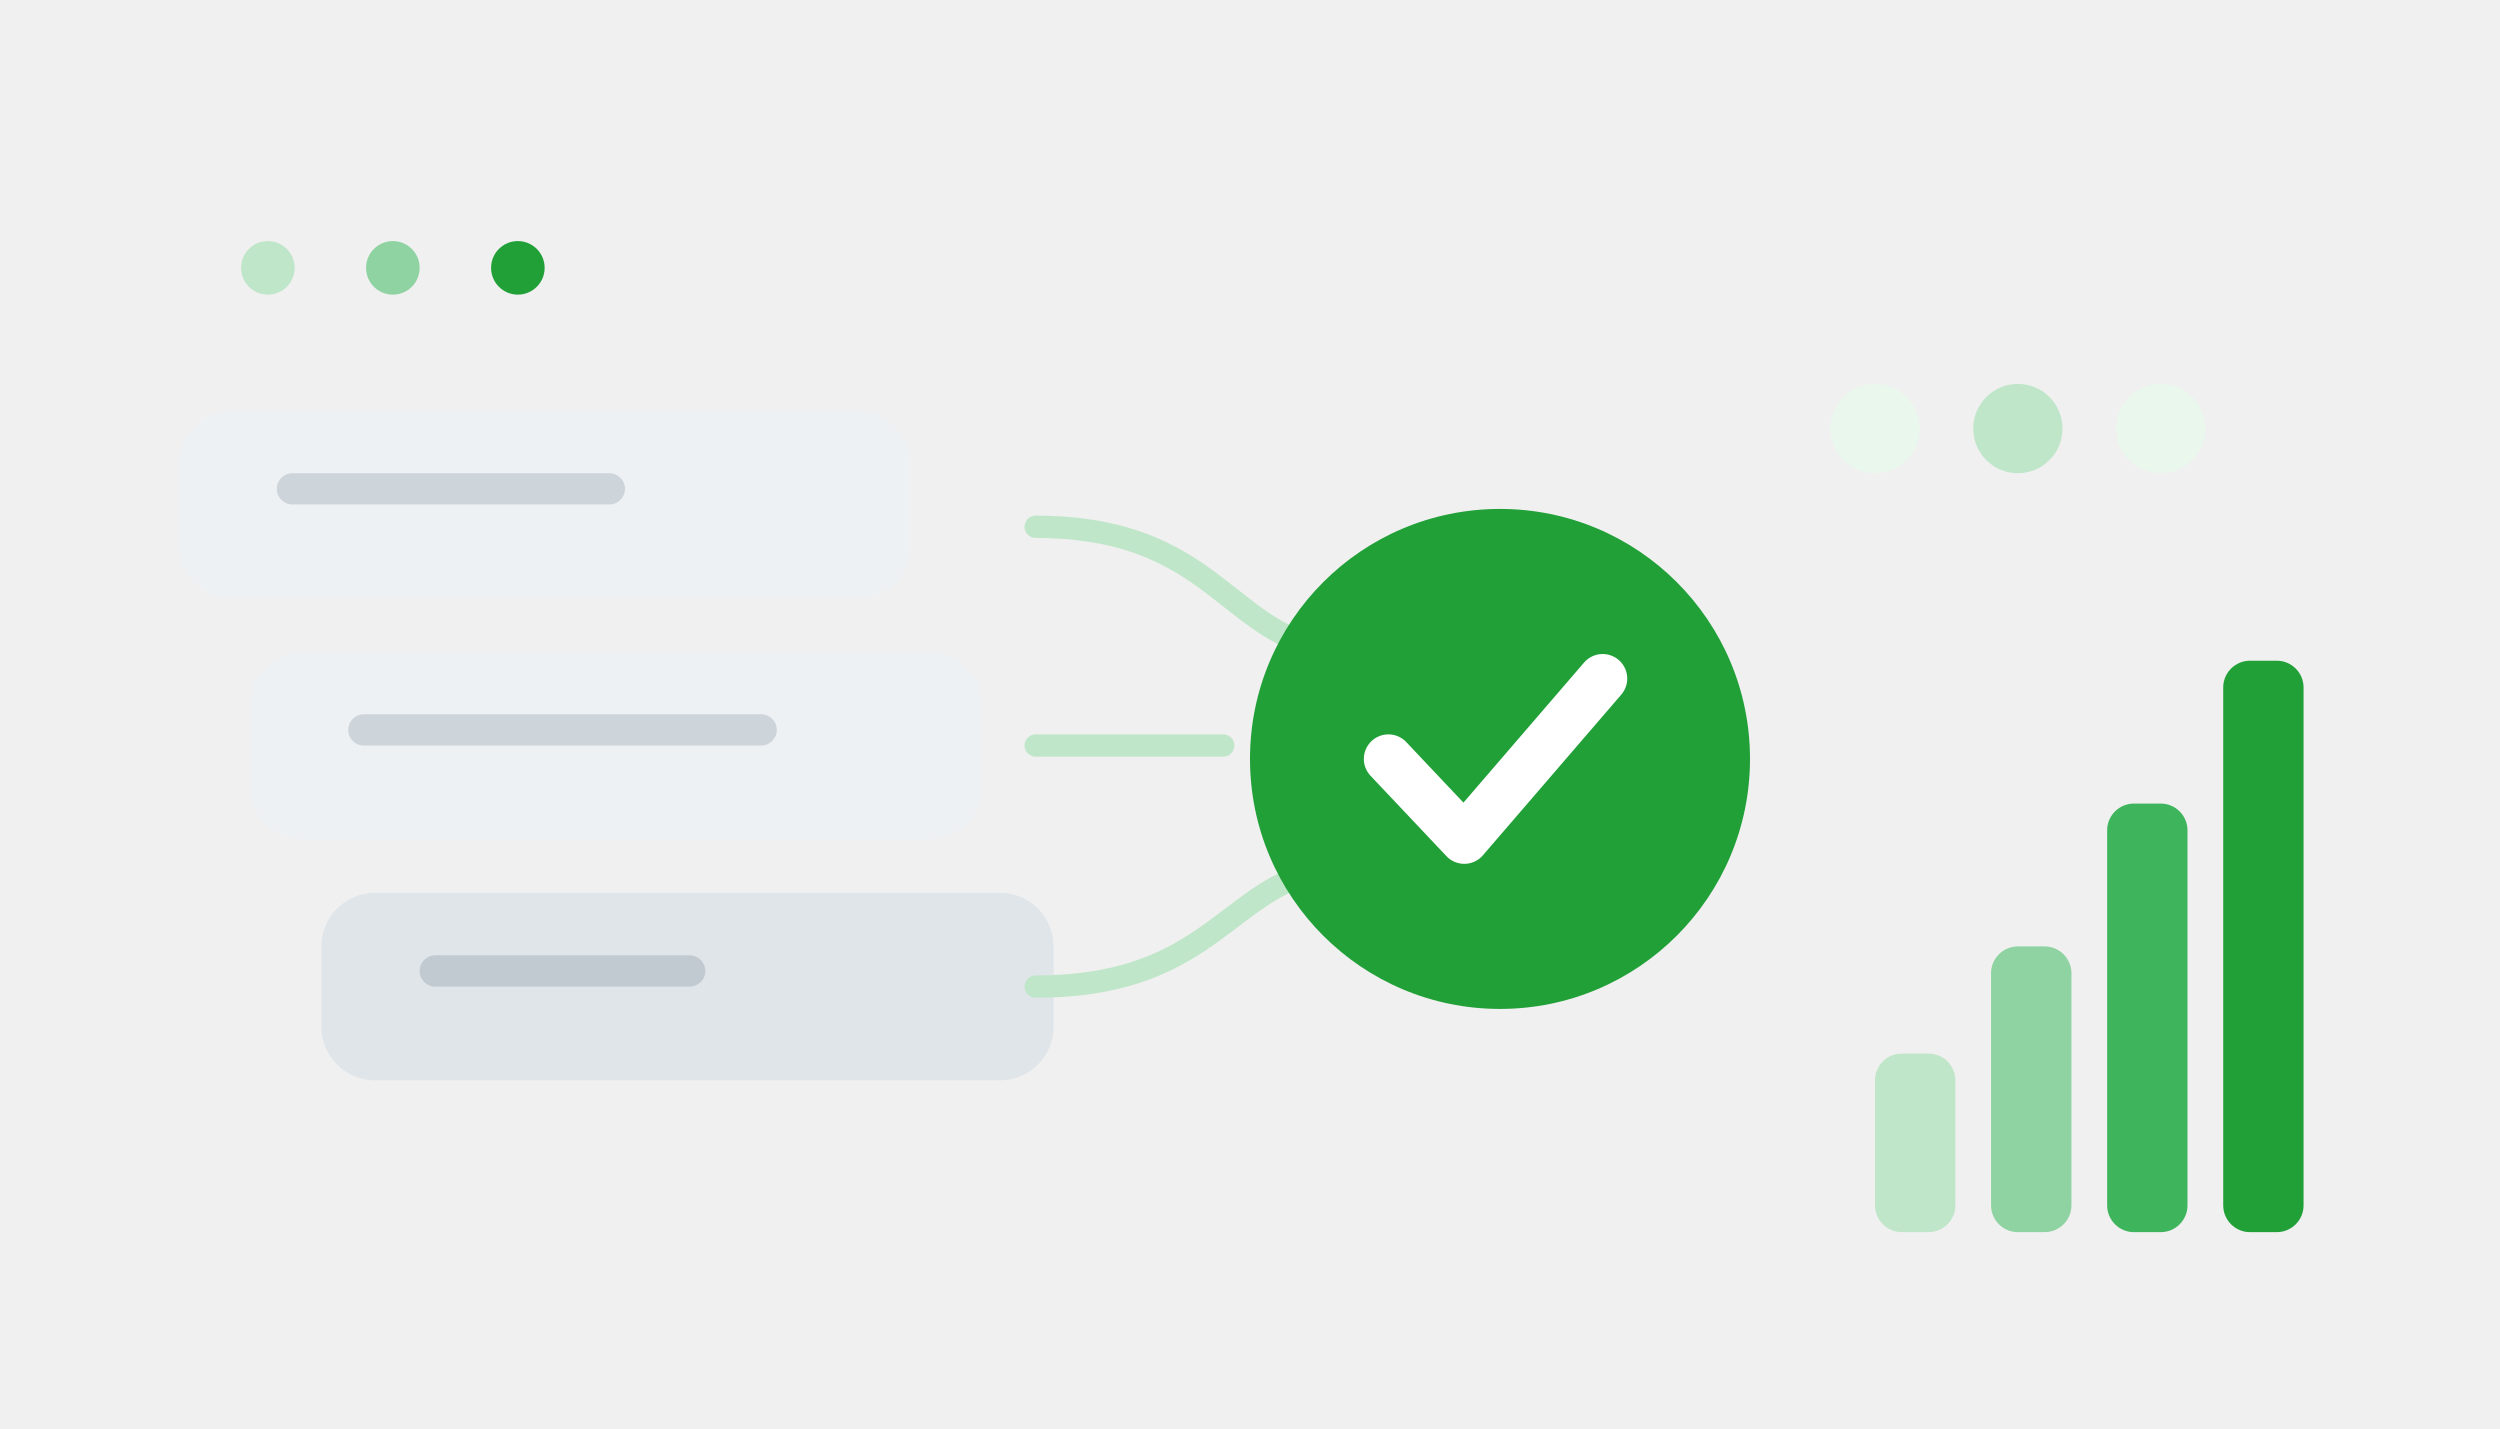
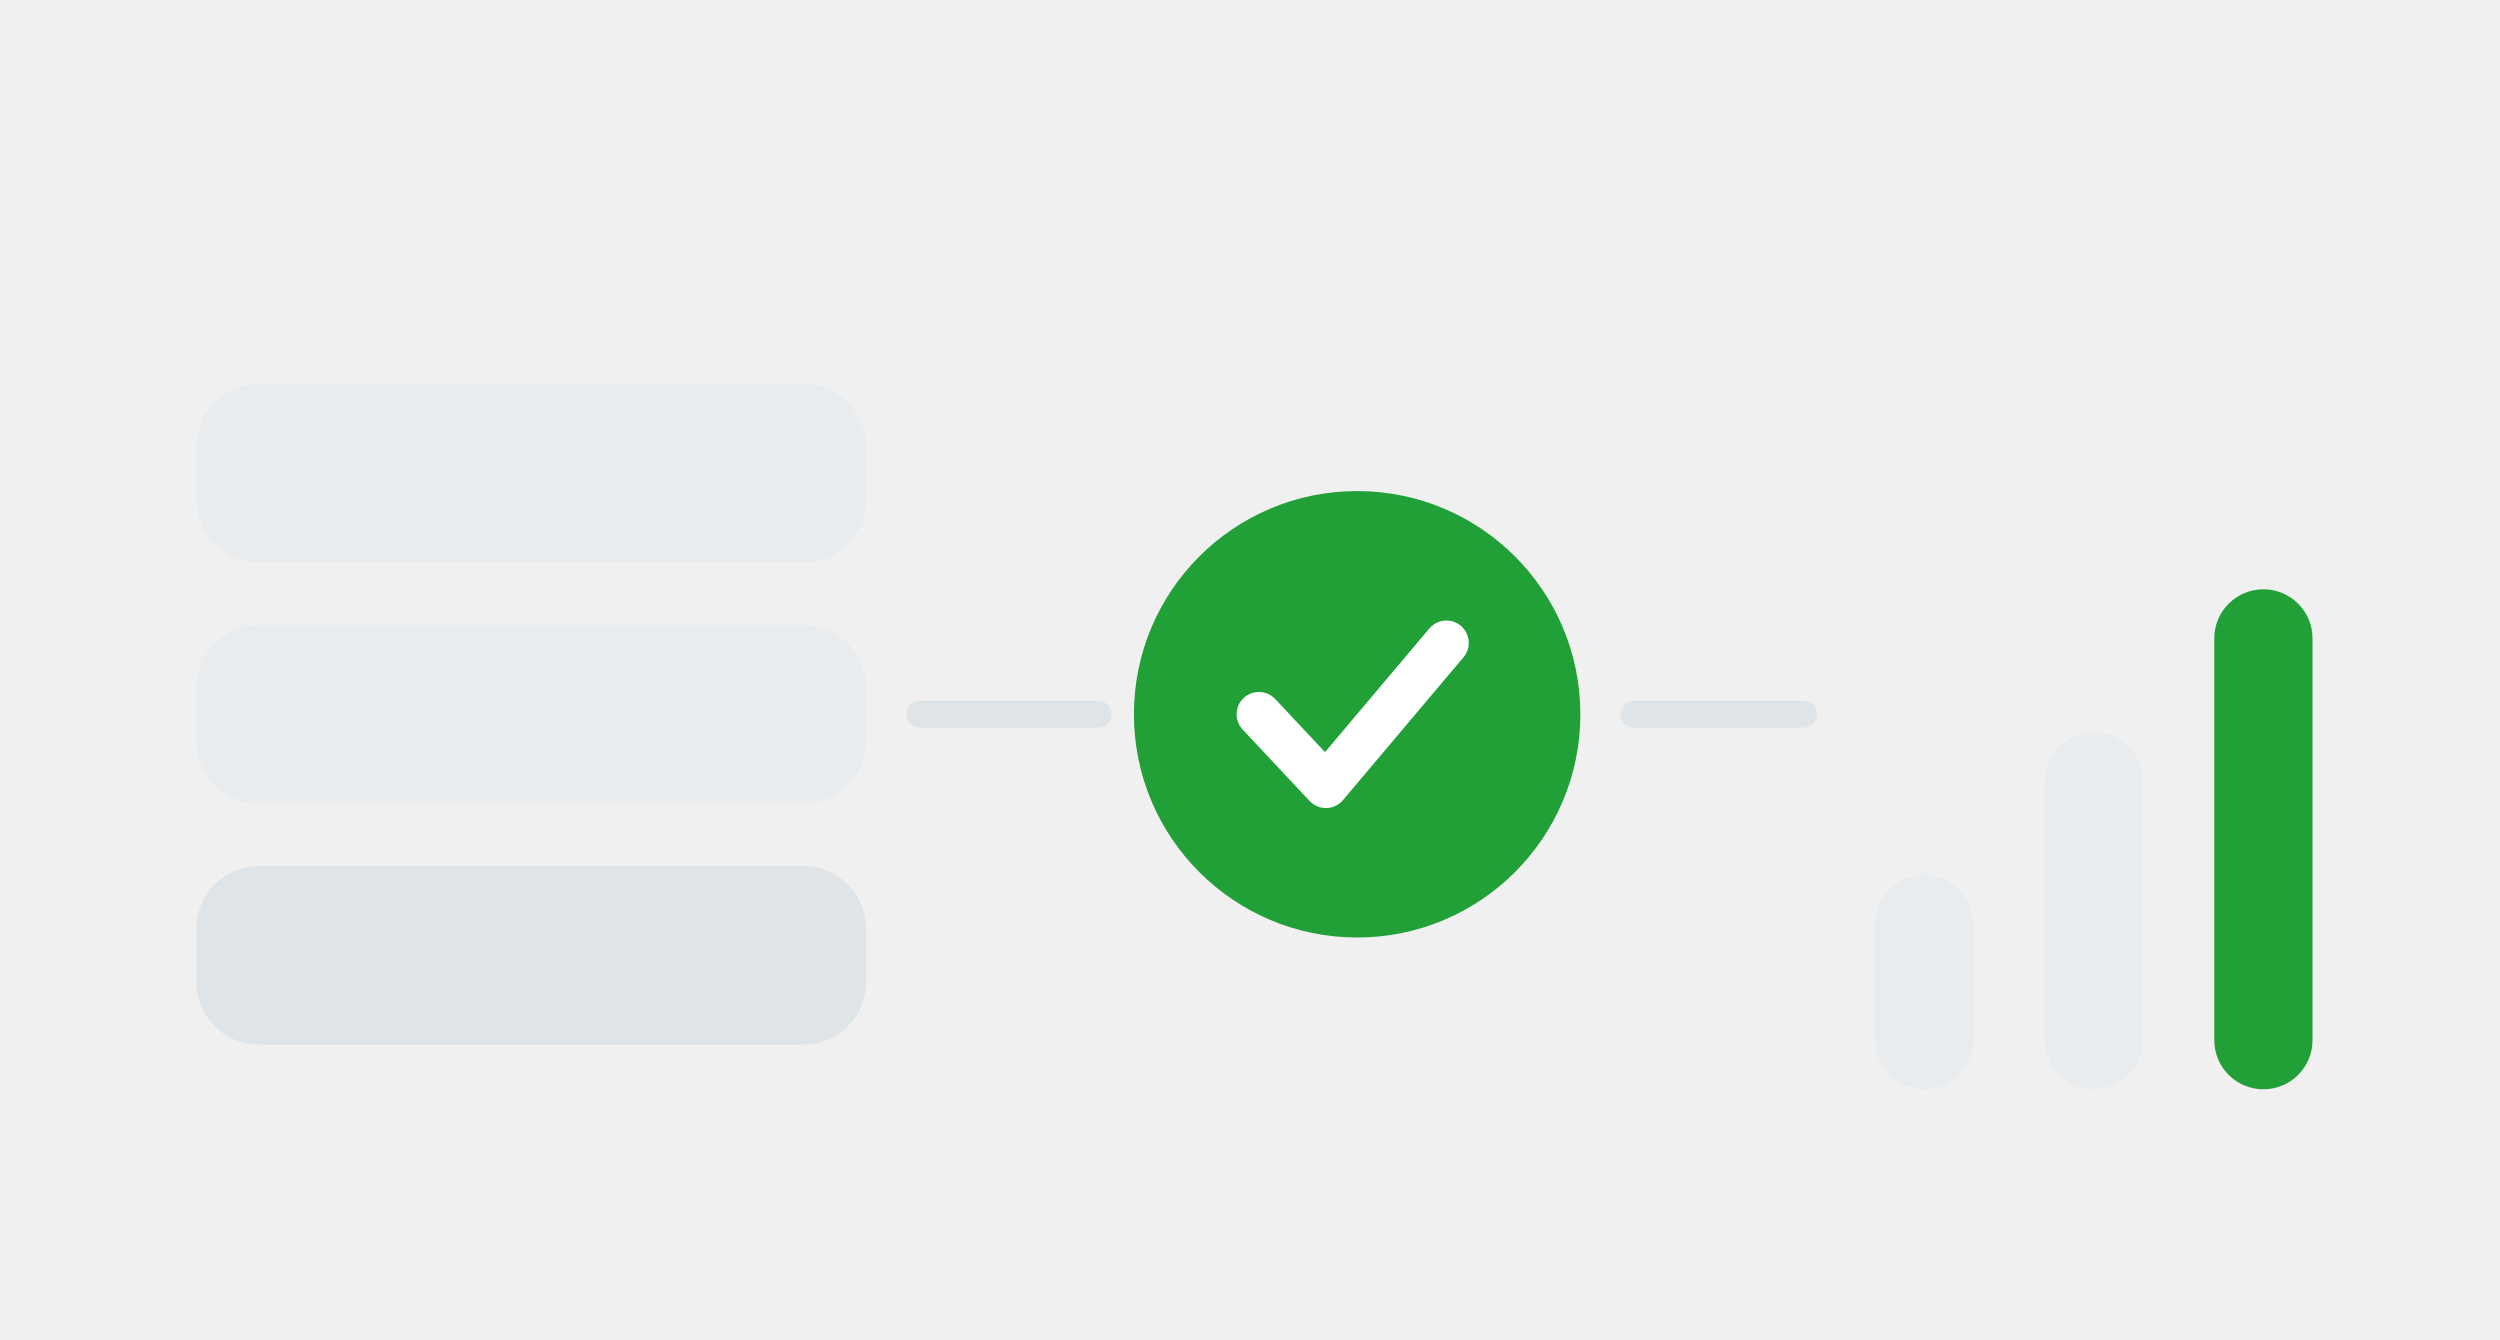
- <svg xmlns="http://www.w3.org/2000/svg" viewBox="0 0 560 320" role="img" aria-label="Поток документов: проверка, разбор и отчёт">
-   <rect x="40" y="92" width="164" height="42" rx="12" fill="#eef1f4" />
-   <rect x="56" y="146" width="164" height="42" rx="12" fill="#eef1f4" />
-   <rect x="72" y="200" width="164" height="42" rx="12" fill="#dfe5e9" />
-   <rect x="62" y="106" width="78" height="7" rx="3.5" fill="#cdd4da" />
-   <rect x="78" y="160" width="96" height="7" rx="3.5" fill="#cdd4da" />
-   <rect x="94" y="214" width="64" height="7" rx="3.5" fill="#c2cad1" />
-   <path d="M232 118 C 268 118 274 138 292 144" fill="none" stroke="#bfe6c8" stroke-width="5" stroke-linecap="round" />
-   <path d="M232 167 H 274" fill="none" stroke="#bfe6c8" stroke-width="5" stroke-linecap="round" />
-   <path d="M232 221 C 268 221 274 202 292 196" fill="none" stroke="#bfe6c8" stroke-width="5" stroke-linecap="round" />
-   <circle cx="336" cy="170" r="56" fill="#21a038" />
-   <path d="M311 170 l17 18 l31 -36" fill="none" stroke="#ffffff" stroke-width="11" stroke-linecap="round" stroke-linejoin="round" />
-   <rect x="420" y="236" width="18" height="40" rx="6" fill="#bfe6c8" />
-   <rect x="446" y="212" width="18" height="64" rx="6" fill="#8ed3a1" />
-   <rect x="472" y="180" width="18" height="96" rx="6" fill="#3eb55c" />
-   <rect x="498" y="148" width="18" height="128" rx="6" fill="#21a038" />
-   <circle cx="60" cy="60" r="6" fill="#bfe6c8" />
-   <circle cx="88" cy="60" r="6" fill="#8ed3a1" />
-   <circle cx="116" cy="60" r="6" fill="#21a038" />
-   <circle cx="420" cy="96" r="10" fill="#e9f7ec" />
-   <circle cx="452" cy="96" r="10" fill="#bfe6c8" />
-   <circle cx="484" cy="96" r="10" fill="#e9f7ec" />
+ <svg xmlns="http://www.w3.org/2000/svg" viewBox="0 0 560 300" role="img" aria-label="Документы проходят проверку и попадают в отчёт">
+   <rect x="44" y="86" width="150" height="40" rx="14" fill="#e9ecef" />
+   <rect x="44" y="140" width="150" height="40" rx="14" fill="#e9ecef" />
+   <rect x="44" y="194" width="150" height="40" rx="14" fill="#dfe4e8" />
+   <path d="M206 160 H 246" fill="none" stroke="#dfe4e8" stroke-width="6" stroke-linecap="round" />
+   <circle cx="304" cy="160" r="50" fill="#21a038" />
+   <path d="M282 160 l15 16 l27 -32" fill="none" stroke="#ffffff" stroke-width="10" stroke-linecap="round" stroke-linejoin="round" />
+   <path d="M366 160 H 404" fill="none" stroke="#dfe4e8" stroke-width="6" stroke-linecap="round" />
+   <rect x="420" y="196" width="22" height="48" rx="11" fill="#e9ecef" />
+   <rect x="458" y="164" width="22" height="80" rx="11" fill="#e9ecef" />
+   <rect x="496" y="132" width="22" height="112" rx="11" fill="#21a038" />
</svg>
